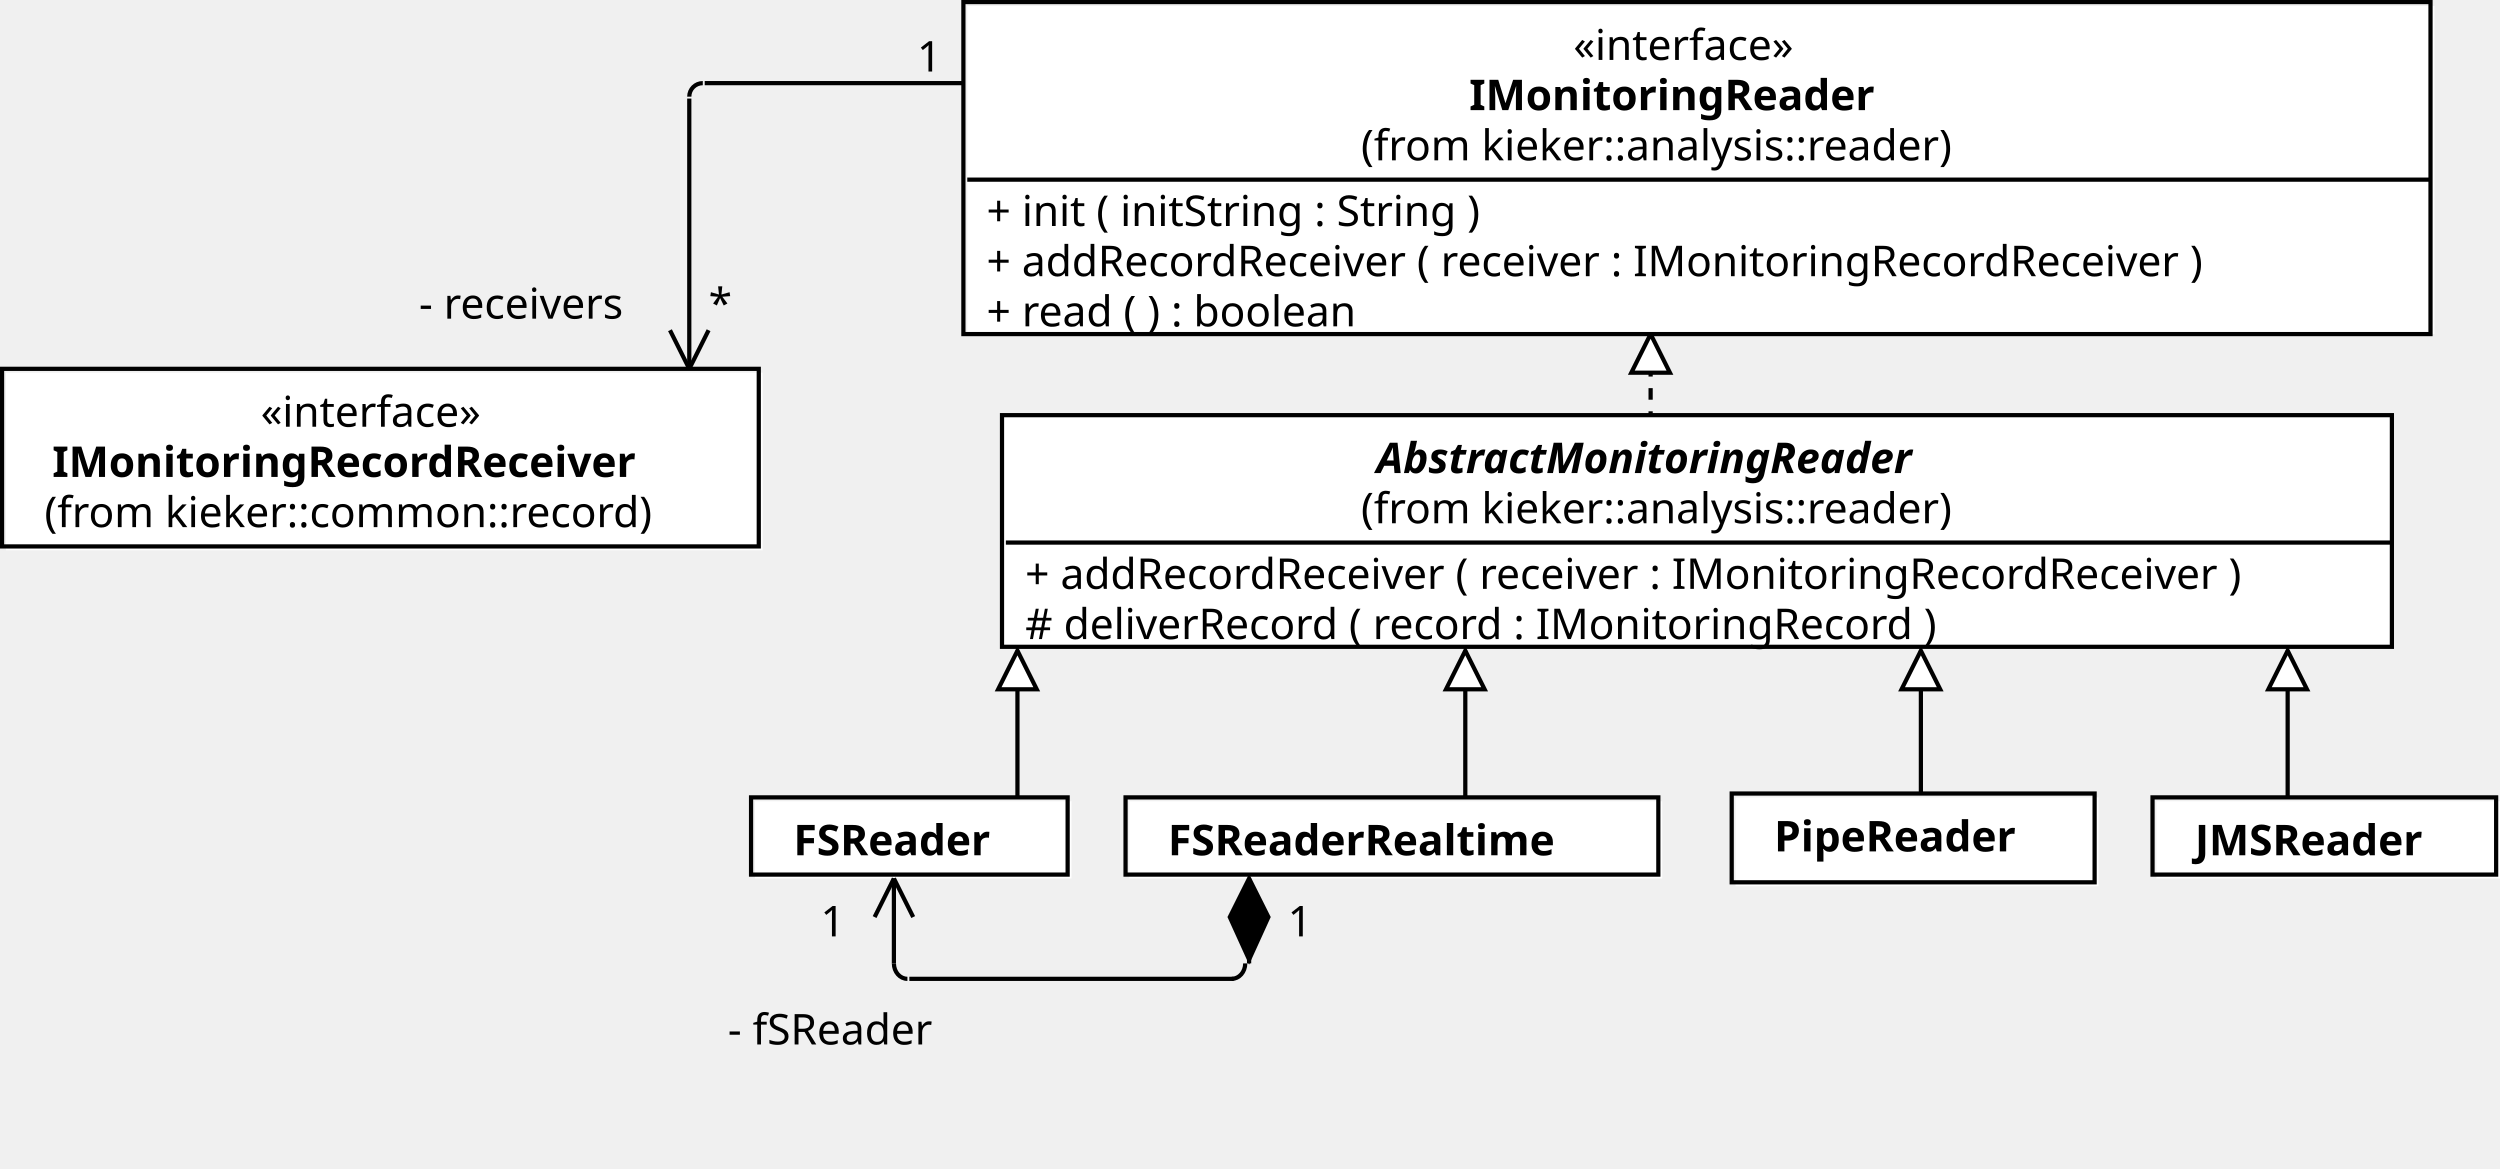
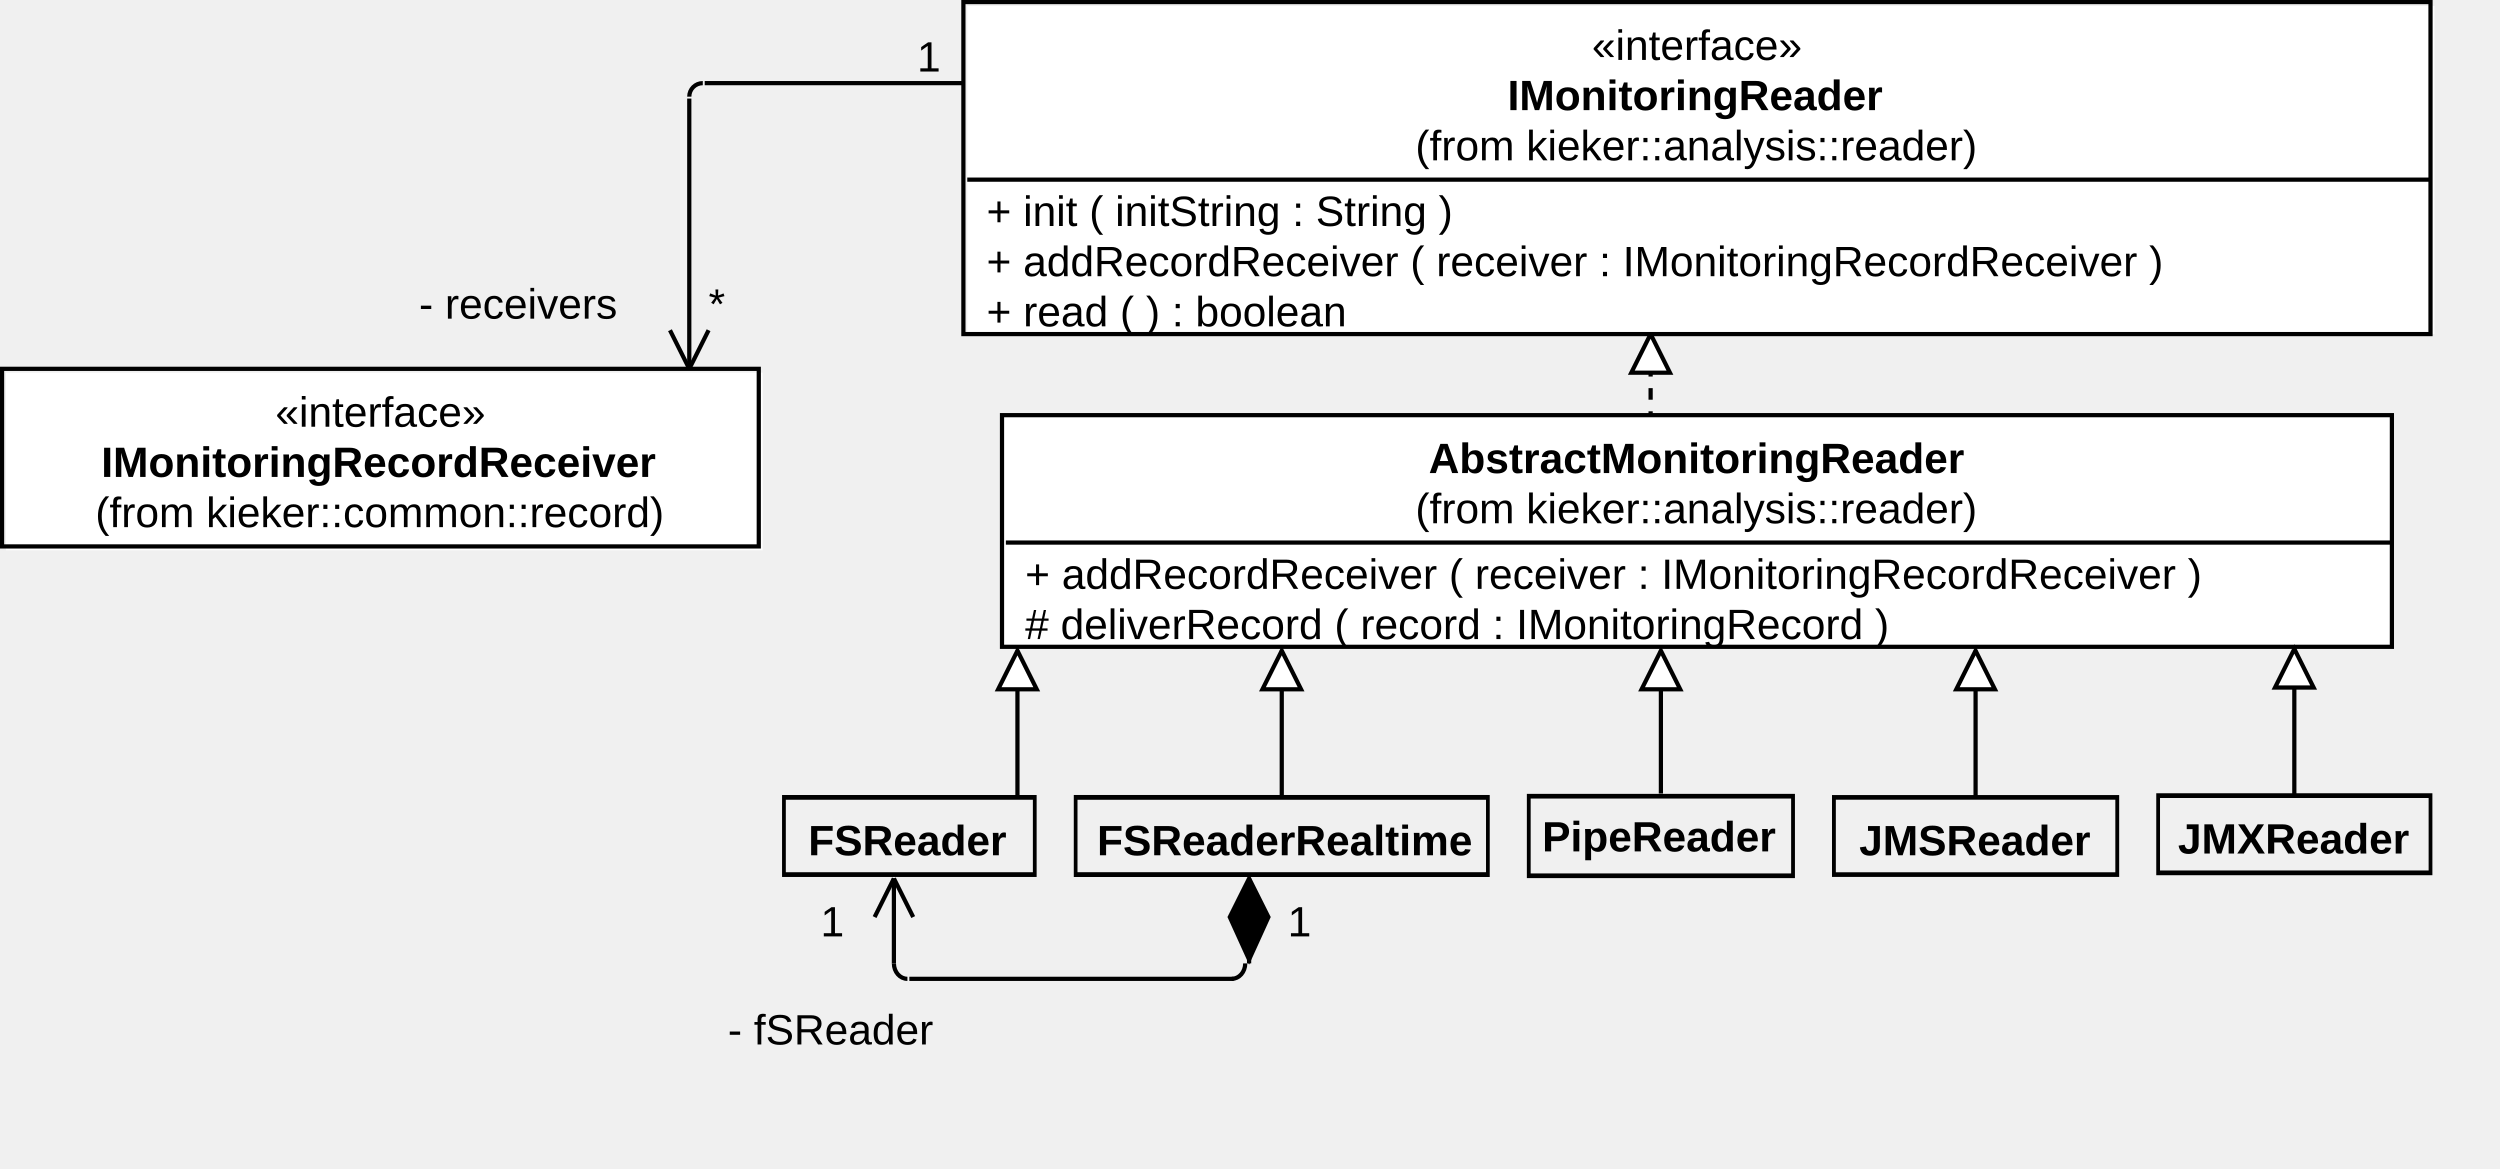
<svg xmlns="http://www.w3.org/2000/svg" xmlns:xlink="http://www.w3.org/1999/xlink" shape-rendering="auto" width="647.531" text-rendering="auto" contentScriptType="text/ecmascript" color-interpolation="auto" color-rendering="auto" preserveAspectRatio="xMidYMid meet" font-size="12" viewBox="0 0 647.531 302.687" image-rendering="auto" stroke-miterlimit="10" zoomAndPan="magnify" version="1.0" contentStyleType="text/css" font-style="normal" height="302.687" font-weight="normal" id="svg2" style="font-size:12px;font-style:normal;font-weight:normal;fill:#000000;fill-opacity:1;stroke:#000000;stroke-width:1;stroke-linecap:square;stroke-linejoin:miter;stroke-miterlimit:10;stroke-opacity:1;stroke-dasharray:none;stroke-dashoffset:0;font-family:Dialog">
  <line clip-path="url(#clipPath41)" x1="436" x2="436" y1="187" y2="134" id="line420" style="font-size:11px;fill:none;stroke-width:1.093;stroke-linecap:butt;stroke-dasharray:3, 3" transform="translate(-8.46875,-47.46875)" />
  <polygon clip-path="url(#clipPath42)" points="441,144 431,144 436,134 " id="polygon422" style="font-size:11px;fill:#ffffff;stroke:none" transform="translate(-8.46875,-47.46875)" />
  <polygon clip-path="url(#clipPath42)" points="441,144 431,144 436,134 " id="polygon424" style="font-size:11px;fill:none;stroke-width:1.093;stroke-linecap:butt" transform="translate(-8.46875,-47.46875)" />
  <rect x="268" y="187" clip-path="url(#clipPath1)" width="360" height="60" id="rect256" style="font-size:11px;fill:#ffffff;stroke-width:1.093;stroke-linecap:butt;fill-opacity:1" transform="translate(-8.46875,-79.46875)" />
  <defs id="genericDefs">
    <defs id="defs1">
      <linearGradient spreadMethod="pad" xlink:show="other" id="linearGradient1" xlink:actuate="onLoad" xlink:type="simple" y2="248" gradientUnits="userSpaceOnUse" y1="234" x2="269" x1="269">
        <stop id="stop9" offset="0%" stop-color="white" stop-opacity="1" />
        <stop id="stop11" offset="100%" stop-color="rgb(236,236,236)" stop-opacity="1" />
      </linearGradient>
      <linearGradient spreadMethod="pad" xlink:show="other" id="linearGradient2" xlink:actuate="onLoad" xlink:type="simple" y2="221" gradientUnits="userSpaceOnUse" y1="188" x2="269" x1="269">
        <stop id="stop14" offset="0%" stop-color="rgb(226,241,254)" stop-opacity="1" />
        <stop id="stop16" offset="100%" stop-color="rgb(188,213,234)" stop-opacity="1" />
      </linearGradient>
      <linearGradient spreadMethod="pad" xlink:show="other" id="linearGradient3" xlink:actuate="onLoad" xlink:type="simple" y2="134" gradientUnits="userSpaceOnUse" y1="121" x2="259" x1="259">
        <stop id="stop19" offset="0%" stop-color="white" stop-opacity="1" />
        <stop id="stop21" offset="100%" stop-color="rgb(236,236,236)" stop-opacity="1" />
      </linearGradient>
      <linearGradient spreadMethod="pad" xlink:show="other" id="linearGradient4" xlink:actuate="onLoad" xlink:type="simple" y2="95" gradientUnits="userSpaceOnUse" y1="49" x2="259" x1="259">
        <stop id="stop24" offset="0%" stop-color="rgb(226,241,254)" stop-opacity="1" />
        <stop id="stop26" offset="100%" stop-color="rgb(188,213,234)" stop-opacity="1" />
      </linearGradient>
      <linearGradient spreadMethod="pad" xlink:show="other" id="linearGradient5" xlink:actuate="onLoad" xlink:type="simple" y2="307" gradientUnits="userSpaceOnUse" y1="287" x2="204" x1="204">
        <stop id="stop29" offset="0%" stop-color="rgb(226,241,254)" stop-opacity="1" />
        <stop id="stop31" offset="100%" stop-color="rgb(188,213,234)" stop-opacity="1" />
      </linearGradient>
      <linearGradient spreadMethod="pad" xlink:show="other" id="linearGradient6" xlink:actuate="onLoad" xlink:type="simple" y2="307" gradientUnits="userSpaceOnUse" y1="287" x2="301" x1="301">
        <stop id="stop34" offset="0%" stop-color="rgb(226,241,254)" stop-opacity="1" />
        <stop id="stop36" offset="100%" stop-color="rgb(188,213,234)" stop-opacity="1" />
      </linearGradient>
      <linearGradient spreadMethod="pad" xlink:show="other" id="linearGradient7" xlink:actuate="onLoad" xlink:type="simple" y2="307" gradientUnits="userSpaceOnUse" y1="287" x2="567" x1="567">
        <stop id="stop39" offset="0%" stop-color="rgb(226,241,254)" stop-opacity="1" />
        <stop id="stop41" offset="100%" stop-color="rgb(188,213,234)" stop-opacity="1" />
      </linearGradient>
      <linearGradient spreadMethod="pad" xlink:show="other" id="linearGradient8" xlink:actuate="onLoad" xlink:type="simple" y2="190" gradientUnits="userSpaceOnUse" y1="144" x2="10" x1="10">
        <stop id="stop44" offset="0%" stop-color="rgb(226,241,254)" stop-opacity="1" />
        <stop id="stop46" offset="100%" stop-color="rgb(188,213,234)" stop-opacity="1" />
      </linearGradient>
      <linearGradient spreadMethod="pad" xlink:show="other" id="linearGradient9" xlink:actuate="onLoad" xlink:type="simple" y2="309" gradientUnits="userSpaceOnUse" y1="286" x2="458" x1="458">
        <stop id="stop49" offset="0%" stop-color="rgb(226,241,254)" stop-opacity="1" />
        <stop id="stop51" offset="100%" stop-color="rgb(188,213,234)" stop-opacity="1" />
      </linearGradient>
      <clipPath id="clipPath1" clipPathUnits="userSpaceOnUse">
        <path id="path54" d="m 267,186 367,0 0,68 -367,0 0,-68 z" />
      </clipPath>
      <clipPath id="clipPath2" clipPathUnits="userSpaceOnUse">
        <path id="path57" d="m 364,190 169,0 0,16 -169,0 0,-16 z" />
      </clipPath>
      <clipPath id="clipPath3" clipPathUnits="userSpaceOnUse">
        <path id="path60" d="m 360,203 177,0 0,16 -177,0 0,-16 z" />
      </clipPath>
      <clipPath id="clipPath4" clipPathUnits="userSpaceOnUse">
        <path id="path63" d="m 273,220 351,0 0,16 -351,0 0,-16 z" />
      </clipPath>
      <clipPath id="clipPath5" clipPathUnits="userSpaceOnUse">
        <path id="path66" d="m 273,233 263,0 0,16 -263,0 0,-16 z" />
      </clipPath>
      <clipPath id="clipPath6" clipPathUnits="userSpaceOnUse">
        <path id="path69" d="m 268,219 362,0 0,30 -362,0 0,-30 z" />
      </clipPath>
      <clipPath id="clipPath7" clipPathUnits="userSpaceOnUse">
        <path id="path72" d="m 267,246 367,0 0,7 -367,0 0,-7 z" />
      </clipPath>
      <clipPath id="clipPath8" clipPathUnits="userSpaceOnUse">
        <path id="path75" d="m 628,186 7,0 0,64 -7,0 0,-64 z" />
      </clipPath>
      <clipPath id="clipPath9" clipPathUnits="userSpaceOnUse">
        <path id="path78" d="m 257,47 387,0 0,93 -387,0 0,-93 z" />
      </clipPath>
      <clipPath id="clipPath10" clipPathUnits="userSpaceOnUse">
        <path id="path81" d="m 415,51 67,0 0,16 -67,0 0,-16 z" />
      </clipPath>
      <clipPath id="clipPath11" clipPathUnits="userSpaceOnUse">
        <path id="path84" d="m 388,64 121,0 0,16 -121,0 0,-16 z" />
      </clipPath>
      <clipPath id="clipPath12" clipPathUnits="userSpaceOnUse">
        <path id="path87" d="m 360,77 177,0 0,16 -177,0 0,-16 z" />
      </clipPath>
      <clipPath id="clipPath13" clipPathUnits="userSpaceOnUse">
        <path id="path90" d="m 263,94 150,0 0,16 -150,0 0,-16 z" />
      </clipPath>
      <clipPath id="clipPath14" clipPathUnits="userSpaceOnUse">
        <path id="path93" d="m 263,107 351,0 0,16 -351,0 0,-16 z" />
      </clipPath>
      <clipPath id="clipPath15" clipPathUnits="userSpaceOnUse">
        <path id="path96" d="m 263,120 115,0 0,15 -115,0 0,-15 z" />
      </clipPath>
      <clipPath id="clipPath16" clipPathUnits="userSpaceOnUse">
        <path id="path99" d="m 258,93 382,0 0,43 -382,0 0,-43 z" />
      </clipPath>
      <clipPath id="clipPath17" clipPathUnits="userSpaceOnUse">
        <path id="path102" d="m 257,133 387,0 0,6 -387,0 0,-6 z" />
      </clipPath>
      <clipPath id="clipPath18" clipPathUnits="userSpaceOnUse">
        <path id="path105" d="m 638,47 7,0 0,89 -7,0 0,-89 z" />
      </clipPath>
      <clipPath id="clipPath19" clipPathUnits="userSpaceOnUse">
        <path id="path108" d="m 202,285 89,0 0,28 -89,0 0,-28 z" />
      </clipPath>
      <clipPath id="clipPath20" clipPathUnits="userSpaceOnUse">
        <path id="path111" d="m 213,289 64,0 0,16 -64,0 0,-16 z" />
      </clipPath>
      <clipPath id="clipPath21" clipPathUnits="userSpaceOnUse">
        <path id="path114" d="m 202,305 89,0 0,7 -89,0 0,-7 z" />
      </clipPath>
      <clipPath id="clipPath22" clipPathUnits="userSpaceOnUse">
        <path id="path117" d="m 285,285 7,0 0,24 -7,0 0,-24 z" />
      </clipPath>
      <clipPath id="clipPath23" clipPathUnits="userSpaceOnUse">
        <path id="path120" d="m 299,285 145,0 0,28 -145,0 0,-28 z" />
      </clipPath>
      <clipPath id="clipPath24" clipPathUnits="userSpaceOnUse">
        <path id="path123" d="m 310,289 120,0 0,16 -120,0 0,-16 z" />
      </clipPath>
      <clipPath id="clipPath25" clipPathUnits="userSpaceOnUse">
        <path id="path126" d="m 299,305 145,0 0,7 -145,0 0,-7 z" />
      </clipPath>
      <clipPath id="clipPath26" clipPathUnits="userSpaceOnUse">
        <path id="path129" d="m 438,285 7,0 0,24 -7,0 0,-24 z" />
      </clipPath>
      <clipPath id="clipPath27" clipPathUnits="userSpaceOnUse">
        <path id="path132" d="m 565,285 96,0 0,28 -96,0 0,-28 z" />
      </clipPath>
      <clipPath id="clipPath28" clipPathUnits="userSpaceOnUse">
        <path id="path135" d="m 576,289 71,0 0,16 -71,0 0,-16 z" />
      </clipPath>
      <clipPath id="clipPath29" clipPathUnits="userSpaceOnUse">
        <path id="path138" d="m 565,305 96,0 0,7 -96,0 0,-7 z" />
      </clipPath>
      <clipPath id="clipPath30" clipPathUnits="userSpaceOnUse">
        <path id="path141" d="m 655,285 7,0 0,24 -7,0 0,-24 z" />
      </clipPath>
      <clipPath id="clipPath31" clipPathUnits="userSpaceOnUse">
        <path id="path144" d="m 8,142 203,0 0,54 -203,0 0,-54 z" />
      </clipPath>
      <clipPath id="clipPath32" clipPathUnits="userSpaceOnUse">
        <path id="path147" d="m 75,146 67,0 0,16 -67,0 0,-16 z" />
      </clipPath>
      <clipPath id="clipPath33" clipPathUnits="userSpaceOnUse">
        <path id="path150" d="m 21,159 175,0 0,16 -175,0 0,-16 z" />
      </clipPath>
      <clipPath id="clipPath34" clipPathUnits="userSpaceOnUse">
        <path id="path153" d="m 19,172 178,0 0,16 -178,0 0,-16 z" />
      </clipPath>
      <clipPath id="clipPath35" clipPathUnits="userSpaceOnUse">
        <path id="path156" d="m 8,188 203,0 0,7 -203,0 0,-7 z" />
      </clipPath>
      <clipPath id="clipPath36" clipPathUnits="userSpaceOnUse">
        <path id="path159" d="m 205,142 7,0 0,50 -7,0 0,-50 z" />
      </clipPath>
      <clipPath id="clipPath37" clipPathUnits="userSpaceOnUse">
        <path id="path162" d="m 456,284 101,0 0,31 -101,0 0,-31 z" />
      </clipPath>
      <clipPath id="clipPath38" clipPathUnits="userSpaceOnUse">
        <path id="path165" d="m 467,288 76,0 0,16 -76,0 0,-16 z" />
      </clipPath>
      <clipPath id="clipPath39" clipPathUnits="userSpaceOnUse">
        <path id="path168" d="m 456,307 101,0 0,7 -101,0 0,-7 z" />
      </clipPath>
      <clipPath id="clipPath40" clipPathUnits="userSpaceOnUse">
        <path id="path171" d="m 551,284 7,0 0,27 -7,0 0,-27 z" />
      </clipPath>
      <clipPath id="clipPath41" clipPathUnits="userSpaceOnUse">
        <path id="path174" d="m -1,-1 672,0 0,377 -672,0 0,-377 z" />
      </clipPath>
      <clipPath id="clipPath42" clipPathUnits="userSpaceOnUse">
        <path id="path177" d="m 429,133 14,0 0,14 -14,0 0,-14 z" />
      </clipPath>
      <clipPath id="clipPath43" clipPathUnits="userSpaceOnUse">
        <path id="path180" d="m 266,246 14,0 0,14 -14,0 0,-14 z" />
      </clipPath>
      <clipPath id="clipPath44" clipPathUnits="userSpaceOnUse">
        <path id="path183" d="m 381,246 14,0 0,14 -14,0 0,-14 z" />
      </clipPath>
      <clipPath id="clipPath45" clipPathUnits="userSpaceOnUse">
        <path id="path186" d="m 341,310 10,0 0,16 -10,0 0,-16 z" />
      </clipPath>
      <clipPath id="clipPath46" clipPathUnits="userSpaceOnUse">
        <path id="path189" d="m 220,310 10,0 0,16 -10,0 0,-16 z" />
      </clipPath>
      <clipPath id="clipPath47" clipPathUnits="userSpaceOnUse">
        <path id="path192" d="m 196,338 63,0 0,16 -63,0 0,-16 z" />
      </clipPath>
      <clipPath id="clipPath48" clipPathUnits="userSpaceOnUse">
        <path id="path195" d="m 326,306 14,0 0,24 -14,0 0,-24 z" />
      </clipPath>
      <clipPath id="clipPath49" clipPathUnits="userSpaceOnUse">
        <path id="path198" d="m 233,306 14,0 0,14 -14,0 0,-14 z" />
      </clipPath>
      <clipPath id="clipPath50" clipPathUnits="userSpaceOnUse">
        <path id="path201" d="m 594,246 14,0 0,14 -14,0 0,-14 z" />
      </clipPath>
      <clipPath id="clipPath51" clipPathUnits="userSpaceOnUse">
        <path id="path204" d="m 245,54 10,0 0,16 -10,0 0,-16 z" />
      </clipPath>
      <clipPath id="clipPath52" clipPathUnits="userSpaceOnUse">
        <path id="path207" d="m 191,118 9,0 0,16 -9,0 0,-16 z" />
      </clipPath>
      <clipPath id="clipPath53" clipPathUnits="userSpaceOnUse">
        <path id="path210" d="m 116,118 64,0 0,16 -64,0 0,-16 z" />
      </clipPath>
      <clipPath id="clipPath54" clipPathUnits="userSpaceOnUse">
        <path id="path213" d="m 181,132 14,0 0,14 -14,0 0,-14 z" />
      </clipPath>
      <clipPath id="clipPath55" clipPathUnits="userSpaceOnUse">
        <path id="path216" d="m 500,246 14,0 0,14 -14,0 0,-14 z" />
      </clipPath>
    </defs>
    <linearGradient xlink:href="#linearGradient8" id="linearGradient3872" gradientUnits="userSpaceOnUse" spreadMethod="pad" x1="10" y1="144" x2="10" y2="190" />
+     <clipPath id="clipPath50-9" clipPathUnits="userSpaceOnUse">
+       <path id="path201-0" d="m 594,246 14,0 0,14 -14,0 0,-14 z" />
+     </clipPath>
+     <clipPath id="clipPath3206" clipPathUnits="userSpaceOnUse">
+       <path id="path3208" d="m 594,246 14,0 0,14 -14,0 0,-14 z" />
+     </clipPath>
+     <clipPath id="clipPath41-7" clipPathUnits="userSpaceOnUse">
+       <path id="path174-2" d="m -1,-1 672,0 0,377 -672,0 0,-377 z" />
+     </clipPath>
+     <clipPath id="clipPath27-7" clipPathUnits="userSpaceOnUse">
+       <path id="path132-2" d="m 565,285 96,0 0,28 -96,0 0,-28 z" />
+     </clipPath>
+     <clipPath id="clipPath28-9" clipPathUnits="userSpaceOnUse">
+       <path id="path135-0" d="m 576,289 71,0 0,16 -71,0 0,-16 z" />
+     </clipPath>
+     <clipPath id="clipPath3216" clipPathUnits="userSpaceOnUse">
+       <path id="path3218" d="m 565,285 96,0 0,28 -96,0 0,-28 z" />
+     </clipPath>
  </defs>
-   <g style="font-size:11px;font-style:italic;font-weight:bold;stroke-width:0;stroke-linejoin:round;stroke-miterlimit:0" id="g226" stroke-miterlimit="0" font-weight="bold" font-style="italic" font-size="11" transform="translate(-8.46875,-79.46875)">
-     <text style="stroke:none" id="text228" clip-path="url(#clipPath2)" y="202" x="365" xml:space="preserve">AbstractMonitoringReader</text>
-     <text style="font-style:normal;font-weight:normal;stroke:none" id="text230" xml:space="preserve" font-weight="normal" font-style="normal" clip-path="url(#clipPath3)" y="215" x="361">(from kieker::analysis::reader)</text>
-     <text style="font-style:normal;font-weight:normal;stroke:none" id="text232" xml:space="preserve" font-weight="normal" font-style="normal" clip-path="url(#clipPath4)" y="232" x="274">+ addRecordReceiver ( receiver : IMonitoringRecordReceiver )</text>
-     <text style="font-style:normal;font-weight:normal;stroke:none" id="text234" xml:space="preserve" font-weight="normal" font-style="normal" clip-path="url(#clipPath5)" y="245" x="274"># deliverRecord ( record : IMonitoringRecord )</text>
-   </g>
+   <text xml:space="preserve" x="365" y="202" clip-path="url(#clipPath2)" id="text228" style="font-size:11px;font-style:normal;font-variant:normal;font-weight:bold;font-stretch:normal;text-align:start;line-height:125%;writing-mode:lr-tb;text-anchor:start;stroke:none;font-family:Arial;-inkscape-font-specification:Arial Bold" transform="translate(5.042725,-79.46875)">AbstractMonitoringReader</text>
+   <text x="361" y="215" clip-path="url(#clipPath3)" font-style="normal" font-weight="normal" xml:space="preserve" id="text230" style="font-size:11px;font-style:normal;font-variant:normal;font-weight:normal;font-stretch:normal;text-align:start;line-height:125%;writing-mode:lr-tb;text-anchor:start;stroke:none;font-family:Arial;-inkscape-font-specification:Arial" transform="translate(5.602539,-79.46875)">(from kieker::analysis::reader)</text>
+   <text x="274" y="232" clip-path="url(#clipPath4)" font-style="normal" font-weight="normal" xml:space="preserve" id="text232" style="font-size:11px;font-style:normal;font-weight:normal;stroke:none;-inkscape-font-specification:Arial;font-family:Arial;font-stretch:normal;font-variant:normal;text-anchor:start;text-align:start;writing-mode:lr;line-height:125%" transform="translate(-8.46875,-79.46875)">+ addRecordReceiver ( receiver : IMonitoringRecordReceiver )</text>
+   <text x="274" y="245" clip-path="url(#clipPath5)" font-style="normal" font-weight="normal" xml:space="preserve" id="text234" style="font-size:11px;font-style:normal;font-weight:normal;stroke:none;-inkscape-font-specification:Arial;font-family:Arial;font-stretch:normal;font-variant:normal;text-anchor:start;text-align:start;writing-mode:lr;line-height:125%" transform="translate(-8.46875,-79.46875)"># deliverRecord ( record : IMonitoringRecord )</text>
  <line clip-path="url(#clipPath6)" x1="269" x2="628" y1="220" y2="220" id="line238" style="font-size:11px;fill:none;stroke-width:1.093;stroke-linecap:butt" transform="translate(-8.46875,-79.46875)" />
  <rect x="259" y="49" clip-path="url(#clipPath9)" width="380" height="85" id="rect258" style="font-size:11px;fill:#ffffff;stroke:none" transform="translate(-8.46875,-47.46875)" />
-   <text xml:space="preserve" x="416" y="63" clip-path="url(#clipPath10)" id="text264" style="font-size:11px;stroke:none" transform="translate(-8.46875,-47.46875)">«interface»</text>
-   <text x="389" y="76" clip-path="url(#clipPath11)" font-weight="bold" xml:space="preserve" id="text266" style="font-size:11px;font-weight:bold;stroke:none" transform="translate(-8.46875,-47.46875)">IMonitoringReader</text>
-   <text xml:space="preserve" x="361" y="89" clip-path="url(#clipPath12)" id="text268" style="font-size:11px;stroke:none" transform="translate(-8.46875,-47.46875)">(from kieker::analysis::reader)</text>
-   <text xml:space="preserve" x="264" y="106" clip-path="url(#clipPath13)" id="text270" style="font-size:11px;stroke:none" transform="translate(-8.46875,-47.46875)">+ init ( initString : String )</text>
-   <text xml:space="preserve" x="264" y="119" clip-path="url(#clipPath14)" id="text272" style="font-size:11px;stroke:none" transform="translate(-8.46875,-47.46875)">+ addRecordReceiver ( receiver : IMonitoringRecordReceiver )</text>
-   <text xml:space="preserve" x="264" y="132" clip-path="url(#clipPath15)" id="text274" style="font-size:11px;stroke:none" transform="translate(-8.46875,-47.46875)">+ read ( ) : boolean</text>
+   <text xml:space="preserve" x="416" y="63" clip-path="url(#clipPath10)" id="text264" style="font-size:11px;font-style:normal;font-variant:normal;font-weight:normal;font-stretch:normal;text-align:start;line-height:125%;writing-mode:lr-tb;text-anchor:start;stroke:none;font-family:Arial;-inkscape-font-specification:Arial" transform="translate(-3.676025,-47.46875)">«interface»</text>
+   <text x="389" y="76" clip-path="url(#clipPath11)" font-weight="bold" xml:space="preserve" id="text266" style="font-size:11px;font-style:normal;font-variant:normal;font-weight:bold;font-stretch:normal;text-align:start;line-height:125%;writing-mode:lr-tb;text-anchor:start;stroke:none;font-family:Arial;-inkscape-font-specification:Arial Bold" transform="translate(1.474365,-47.46875)">IMonitoringReader</text>
+   <text xml:space="preserve" x="361" y="89" clip-path="url(#clipPath12)" id="text268" style="font-size:11px;font-style:normal;font-variant:normal;font-weight:normal;font-stretch:normal;text-align:start;line-height:125%;writing-mode:lr-tb;text-anchor:start;stroke:none;font-family:Arial;-inkscape-font-specification:Arial" transform="translate(5.602539,-47.46875)">(from kieker::analysis::reader)</text>
+   <text xml:space="preserve" x="264" y="106" clip-path="url(#clipPath13)" id="text270" style="font-size:11px;stroke:none;-inkscape-font-specification:Arial;font-family:Arial;font-weight:normal;font-style:normal;font-stretch:normal;font-variant:normal;text-anchor:start;text-align:start;writing-mode:lr;line-height:125%" transform="translate(-8.46875,-47.46875)">+ init ( initString : String )</text>
+   <text xml:space="preserve" x="264" y="119" clip-path="url(#clipPath14)" id="text272" style="font-size:11px;stroke:none;-inkscape-font-specification:Arial;font-family:Arial;font-weight:normal;font-style:normal;font-stretch:normal;font-variant:normal;text-anchor:start;text-align:start;writing-mode:lr;line-height:125%" transform="translate(-8.46875,-47.46875)">+ addRecordReceiver ( receiver : IMonitoringRecordReceiver )</text>
+   <text xml:space="preserve" x="264" y="132" clip-path="url(#clipPath15)" id="text274" style="font-size:11px;stroke:none;-inkscape-font-specification:Arial;font-family:Arial;font-weight:normal;font-style:normal;font-stretch:normal;font-variant:normal;text-anchor:start;text-align:start;writing-mode:lr;line-height:125%" transform="translate(-8.46875,-47.46875)">+ read ( ) : boolean</text>
  <line clip-path="url(#clipPath16)" x1="259" x2="638" y1="94" y2="94" id="line276" style="font-size:11px;fill:none;stroke-width:1.093;stroke-linecap:butt" transform="translate(-8.46875,-47.46875)" />
  <rect x="258" y="48" clip-path="url(#clipPath9)" width="380" height="86" id="rect294" style="font-size:11px;fill:none;stroke-width:1.093;stroke-linecap:butt" transform="translate(-8.46875,-47.46875)" />
-   <rect x="204" y="287" clip-path="url(#clipPath19)" width="82" height="20" id="rect296" style="font-size:11px;fill:#ffffff;stroke:none" transform="translate(-8.46875,-79.46875)" />
-   <text x="214" y="301" clip-path="url(#clipPath20)" font-weight="bold" xml:space="preserve" id="text300" style="font-size:11px;font-weight:bold;stroke:none" transform="translate(-8.46875,-79.46875)">FSReader</text>
-   <rect x="203" y="286" clip-path="url(#clipPath19)" width="82" height="20" id="rect318" style="font-size:11px;fill:none;stroke-width:1.093;stroke-linecap:butt" transform="translate(-8.46875,-79.46875)" />
-   <rect x="301" y="287" clip-path="url(#clipPath23)" width="138" height="20" id="rect320" style="font-size:11px;fill:#ffffff;stroke:none" transform="translate(-8.46875,-79.46875)" />
-   <text x="311" y="301" clip-path="url(#clipPath24)" font-weight="bold" xml:space="preserve" id="text324" style="font-size:11px;font-weight:bold;stroke:none" transform="translate(-8.46875,-79.46875)">FSReaderRealtime</text>
-   <rect x="300" y="286" clip-path="url(#clipPath23)" width="138" height="20" id="rect342" style="font-size:11px;fill:none;stroke-width:1.093;stroke-linecap:butt" transform="translate(-8.46875,-79.46875)" />
-   <rect x="567" y="287" clip-path="url(#clipPath27)" width="89" height="20" id="rect344" style="font-size:11px;fill:#ffffff;stroke:none" transform="translate(-8.46875,-79.46875)" />
-   <text x="577" y="301" clip-path="url(#clipPath28)" font-weight="bold" xml:space="preserve" id="text348" style="font-size:11px;font-weight:bold;stroke:none" transform="translate(-8.46875,-79.46875)">JMSReader</text>
-   <rect x="566" y="286" clip-path="url(#clipPath27)" width="89" height="20" id="rect366" style="font-size:11px;fill:none;stroke-width:1.093;stroke-linecap:butt" transform="translate(-8.46875,-79.46875)" />
+   <g id="g3344" transform="translate(5.1734184e-6,0)">
+     <text transform="translate(-4.64209,-79.46875)" style="font-size:11px;font-style:normal;font-variant:normal;font-weight:bold;font-stretch:normal;text-align:start;line-height:125%;writing-mode:lr-tb;text-anchor:start;stroke:none;font-family:Arial;-inkscape-font-specification:Arial Bold" id="text300" xml:space="preserve" font-weight="bold" clip-path="url(#clipPath20)" y="301" x="214">FSReader</text>
+     <rect transform="matrix(0.7922695,0,0,1,42.21749,-79.46875)" style="font-size:11px;fill:none;stroke-width:1.228;stroke-linecap:butt" id="rect318" height="20" width="82" clip-path="url(#clipPath19)" y="286" x="203" />
+   </g>
+   <g id="g3340" transform="translate(5.45976,0)">
+     <text transform="translate(-32.29736,-79.46875)" style="font-size:11px;font-style:normal;font-variant:normal;font-weight:bold;font-stretch:normal;text-align:start;line-height:125%;writing-mode:lr-tb;text-anchor:start;stroke:none;font-family:Arial;-inkscape-font-specification:Arial Bold" id="text324" xml:space="preserve" font-weight="bold" clip-path="url(#clipPath24)" y="301" x="311">FSReaderRealtime</text>
+     <rect transform="matrix(0.7737042,0,0,1,41.03438,-79.46875)" style="font-size:11px;fill:none;stroke-width:1.242;stroke-linecap:butt" id="rect342" height="20" width="138" clip-path="url(#clipPath23)" y="286" x="300" />
+   </g>
+   <g id="g3328" transform="translate(15.80723,0)">
+     <text transform="translate(-111.2544,-79.46875)" style="font-size:11px;font-style:normal;font-variant:normal;font-weight:bold;font-stretch:normal;text-align:start;line-height:125%;writing-mode:lr-tb;text-anchor:start;stroke:none;font-family:Arial;-inkscape-font-specification:Arial Bold" id="text348" xml:space="preserve" font-weight="bold" clip-path="url(#clipPath28)" y="301" x="577">JMSReader</text>
+     <rect transform="matrix(0.8245572,0,0,1,-7.498649,-79.46875)" style="font-size:11px;fill:none;stroke-width:1.204;stroke-linecap:butt" id="rect366" height="20" width="89" clip-path="url(#clipPath27)" y="286" x="566" />
+   </g>
  <rect x="10" y="144" clip-path="url(#clipPath31)" width="196" height="46" id="rect368" style="font-size:11px;fill:#ffffff;stroke:none" transform="translate(-8.46875,-47.46875)" />
-   <text xml:space="preserve" x="76" y="158" clip-path="url(#clipPath32)" id="text372" style="font-size:11px;stroke:none" transform="translate(-8.46875,-47.46875)">«interface»</text>
-   <text x="22" y="171" clip-path="url(#clipPath33)" font-weight="bold" xml:space="preserve" id="text374" style="font-size:11px;font-weight:bold;stroke:none" transform="translate(-8.46875,-47.46875)">IMonitoringRecordReceiver</text>
-   <text xml:space="preserve" x="20" y="184" clip-path="url(#clipPath34)" id="text376" style="font-size:11px;stroke:none" transform="translate(-8.46875,-47.46875)">(from kieker::common::record)</text>
+   <text xml:space="preserve" x="76" y="158" clip-path="url(#clipPath32)" id="text372" style="font-size:11px;font-style:normal;font-variant:normal;font-weight:normal;font-stretch:normal;text-align:start;line-height:125%;writing-mode:lr-tb;text-anchor:start;stroke:none;font-family:Arial;-inkscape-font-specification:Arial" transform="translate(-4.676025,-47.46875)">«interface»</text>
+   <text x="22" y="171" clip-path="url(#clipPath33)" font-weight="bold" xml:space="preserve" id="text374" style="font-size:11px;font-style:normal;font-variant:normal;font-weight:bold;font-stretch:normal;text-align:start;line-height:125%;writing-mode:lr-tb;text-anchor:start;stroke:none;font-family:Arial;-inkscape-font-specification:Arial Bold" transform="translate(4.228271,-47.46875)">IMonitoringRecordReceiver</text>
+   <text xml:space="preserve" x="20" y="184" clip-path="url(#clipPath34)" id="text376" style="font-size:11px;font-style:normal;font-variant:normal;font-weight:normal;font-stretch:normal;text-align:start;line-height:125%;writing-mode:lr-tb;text-anchor:start;stroke:none;font-family:Arial;-inkscape-font-specification:Arial" transform="translate(4.689453,-47.46875)">(from kieker::common::record)</text>
  <rect x="9" y="143" clip-path="url(#clipPath31)" width="196" height="46" id="rect394" style="font-size:11px;fill:none;stroke-width:1.093;stroke-linecap:butt" transform="translate(-8.46875,-47.46875)" />
-   <rect x="458" y="286" clip-path="url(#clipPath37)" width="94" height="23" id="rect396" style="font-size:11px;fill:#ffffff;stroke:none" transform="translate(-8.46875,-79.46875)" />
-   <text x="468" y="300" clip-path="url(#clipPath38)" font-weight="bold" xml:space="preserve" id="text400" style="font-size:11px;font-weight:bold;stroke:none" transform="translate(-8.46875,-79.46875)">PipeReader</text>
-   <rect x="457" y="285" clip-path="url(#clipPath37)" width="94" height="23" id="rect418" style="font-size:11px;fill:none;stroke-width:1.093;stroke-linecap:butt" transform="translate(-8.46875,-79.46875)" />
-   <line clip-path="url(#clipPath41)" x1="272" x2="272" y1="286" y2="248" id="line426" style="font-size:11px;fill:none;stroke-width:1.093;stroke-linecap:butt" transform="translate(-8.46875,-79.46875)" />
-   <polygon clip-path="url(#clipPath43)" points="267,258 272,248 277,258 " id="polygon428" style="font-size:11px;fill:#ffffff;stroke:none" transform="translate(-8.46875,-79.46875)" />
-   <polygon clip-path="url(#clipPath43)" points="267,258 272,248 277,258 " id="polygon430" style="font-size:11px;fill:none;stroke-width:1.093;stroke-linecap:butt" transform="translate(-8.46875,-79.46875)" />
-   <line clip-path="url(#clipPath41)" x1="388" x2="388" y1="286" y2="248" id="line432" style="font-size:11px;fill:none;stroke-width:1.093;stroke-linecap:butt" transform="translate(-8.46875,-79.46875)" />
-   <polygon clip-path="url(#clipPath44)" points="383,258 388,248 393,258 " id="polygon434" style="font-size:11px;fill:#ffffff;stroke:none" transform="translate(-8.46875,-79.46875)" />
-   <polygon clip-path="url(#clipPath44)" points="383,258 388,248 393,258 " id="polygon436" style="font-size:11px;fill:none;stroke-width:1.093;stroke-linecap:butt" transform="translate(-8.46875,-79.46875)" />
+   <g id="g3336" transform="translate(12.0869,0)">
+     <text transform="translate(-80.64948,-79.46875)" style="font-size:11px;font-style:normal;font-variant:normal;font-weight:bold;font-stretch:normal;text-align:start;line-height:125%;writing-mode:lr-tb;text-anchor:start;stroke:none;font-family:Arial;-inkscape-font-specification:Arial Bold" id="text400" xml:space="preserve" font-weight="bold" clip-path="url(#clipPath38)" y="300" x="468">PipeReader</text>
+     <rect transform="matrix(0.7281825,0,0,0.8959674,51.10144,-49.12308)" style="font-size:11px;fill:none;stroke-width:1.353;stroke-linecap:butt" id="rect418" height="23" width="94" clip-path="url(#clipPath37)" y="285" x="457" />
+   </g>
+   <g id="g3363">
+     <line transform="translate(-8.46875,-79.46875)" style="font-size:11px;fill:none;stroke-width:1.093;stroke-linecap:butt" id="line426" y2="248" y1="286" x2="272" x1="272" clip-path="url(#clipPath41)" />
+     <polygon transform="translate(-8.46875,-79.46875)" style="font-size:11px;fill:#ffffff;stroke:none" id="polygon428" points="267,258 272,248 277,258 " clip-path="url(#clipPath43)" />
+     <polygon transform="translate(-8.46875,-79.46875)" style="font-size:11px;fill:none;stroke-width:1.093;stroke-linecap:butt" id="polygon430" points="267,258 272,248 277,258 " clip-path="url(#clipPath43)" />
+   </g>
+   <g id="g3358" transform="translate(-13.54024,0)">
+     <line transform="translate(-42.46875,-79.46875)" style="font-size:11px;fill:none;stroke-width:1.093;stroke-linecap:butt" id="line432" y2="248" y1="286" x2="388" x1="388" clip-path="url(#clipPath41)" />
+     <polygon transform="translate(-42.46875,-79.46875)" style="font-size:11px;fill:#ffffff;stroke:none" id="polygon434" points="393,258 383,258 388,248 " clip-path="url(#clipPath44)" />
+     <polygon transform="translate(-42.46875,-79.46875)" style="font-size:11px;fill:none;stroke-width:1.093;stroke-linecap:butt" id="polygon436" points="393,258 383,258 388,248 " clip-path="url(#clipPath44)" />
+   </g>
  <line clip-path="url(#clipPath41)" x1="332" x2="332" y1="307" y2="329" id="line438" style="font-size:11px;fill:none;stroke-width:1.093;stroke-linecap:butt" transform="translate(-8.46875,-79.46875)" />
  <path d="m 327.5,333 a 3.5,4 0 0 0 3.5,-4" clip-path="url(#clipPath41)" id="path440" style="font-size:11px;fill:none;stroke-width:1.093;stroke-linecap:butt" transform="translate(-8.46875,-79.46875)" />
  <line clip-path="url(#clipPath41)" x1="328" x2="244" y1="333" y2="333" id="line442" style="font-size:11px;fill:none;stroke-width:1.093;stroke-linecap:butt" transform="translate(-8.46875,-79.46875)" />
  <path d="m 240,329 a 3.5,4 0 0 0 3.5,4" clip-path="url(#clipPath41)" id="path444" style="font-size:11px;fill:none;stroke-width:1.093;stroke-linecap:butt" transform="translate(-8.46875,-79.46875)" />
  <line clip-path="url(#clipPath41)" x1="240" x2="240" y1="329" y2="307" id="line446" style="font-size:11px;fill:none;stroke-width:1.093;stroke-linecap:butt" transform="translate(-8.46875,-79.46875)" />
-   <text xml:space="preserve" x="342" y="322" clip-path="url(#clipPath45)" id="text448" style="font-size:11px;stroke:none" transform="translate(-8.46875,-79.46875)">1</text>
-   <text xml:space="preserve" x="221" y="322" clip-path="url(#clipPath46)" id="text450" style="font-size:11px;stroke:none" transform="translate(-8.46875,-79.46875)">1</text>
-   <text xml:space="preserve" x="197" y="350" clip-path="url(#clipPath47)" id="text452" style="font-size:11px;stroke:none" transform="translate(-8.46875,-79.46875)">- fSReader</text>
+   <text xml:space="preserve" x="342" y="322" clip-path="url(#clipPath45)" id="text448" style="font-size:11px;stroke:none;-inkscape-font-specification:Arial;font-family:Arial;font-weight:normal;font-style:normal;font-stretch:normal;font-variant:normal;text-anchor:start;text-align:start;writing-mode:lr;line-height:125%" transform="translate(-8.46875,-79.46875)">1</text>
+   <text xml:space="preserve" x="221" y="322" clip-path="url(#clipPath46)" id="text450" style="font-size:11px;stroke:none;-inkscape-font-specification:Arial;font-family:Arial;font-weight:normal;font-style:normal;font-stretch:normal;font-variant:normal;text-anchor:start;text-align:start;writing-mode:lr;line-height:125%" transform="translate(-8.46875,-79.46875)">1</text>
+   <text xml:space="preserve" x="197" y="350" clip-path="url(#clipPath47)" id="text452" style="font-size:11px;stroke:none;-inkscape-font-specification:Arial;font-family:Arial;font-weight:normal;font-style:normal;font-stretch:normal;font-variant:normal;text-anchor:start;text-align:start;writing-mode:lr;line-height:125%" transform="translate(-8.46875,-79.46875)">- fSReader</text>
  <polygon clip-path="url(#clipPath48)" points="327,317 332,307 337,317 332,328 " id="polygon454" style="font-size:11px;stroke:none" transform="translate(-8.46875,-79.46875)" />
  <polygon clip-path="url(#clipPath48)" points="327,317 332,307 337,317 332,328 " id="polygon456" style="font-size:11px;fill:none;stroke-width:1.093;stroke-linecap:butt" transform="translate(-8.46875,-79.46875)" />
  <line clip-path="url(#clipPath49)" x1="245" x2="240" y1="317" y2="307" id="line458" style="font-size:11px;fill:none;stroke-width:1.093;stroke-linecap:butt" transform="translate(-8.46875,-79.46875)" />
  <line clip-path="url(#clipPath49)" x1="240" x2="235" y1="307" y2="317" id="line460" style="font-size:11px;fill:none;stroke-width:1.093;stroke-linecap:butt" transform="translate(-8.46875,-79.46875)" />
-   <line clip-path="url(#clipPath41)" x1="601" x2="601" y1="286" y2="248" id="line462" style="font-size:11px;fill:none;stroke-width:1.093;stroke-linecap:butt" transform="translate(-8.46875,-79.46875)" />
-   <polygon clip-path="url(#clipPath50)" points="596,258 601,248 606,258 " id="polygon464" style="font-size:11px;fill:#ffffff;stroke:none" transform="translate(-8.46875,-79.46875)" />
-   <polygon clip-path="url(#clipPath50)" points="596,258 601,248 606,258 " id="polygon466" style="font-size:11px;fill:none;stroke-width:1.093;stroke-linecap:butt" transform="translate(-8.46875,-79.46875)" />
+   <g id="g3348" transform="translate(25.30723,0)">
+     <line transform="translate(-114.6065,-79.46875)" style="font-size:11px;fill:none;stroke-width:1.093;stroke-linecap:butt" id="line462" y2="248" y1="286" x2="601" x1="601" clip-path="url(#clipPath41)" />
+     <polygon transform="translate(-114.6065,-79.46875)" style="font-size:11px;fill:#ffffff;stroke:none" id="polygon464" points="596,258 601,248 606,258 " clip-path="url(#clipPath50)" />
+     <polygon transform="translate(-114.6065,-79.46875)" style="font-size:11px;fill:none;stroke-width:1.093;stroke-linecap:butt" id="polygon466" points="596,258 601,248 606,258 " clip-path="url(#clipPath50)" />
+   </g>
  <line clip-path="url(#clipPath41)" x1="258" x2="191" y1="69" y2="69" id="line468" style="font-size:11px;fill:none;stroke-width:1.093;stroke-linecap:butt" transform="translate(-8.46875,-47.46875)" />
  <path d="M 190.5,69 A 3.5,3.5 0 0 0 187,72.5" clip-path="url(#clipPath41)" id="path470" style="font-size:11px;fill:none;stroke-width:1.093;stroke-linecap:butt" transform="translate(-8.46875,-47.46875)" />
  <line clip-path="url(#clipPath41)" x1="187" x2="187" y1="73" y2="143" id="line472" style="font-size:11px;fill:none;stroke-width:1.093;stroke-linecap:butt" transform="translate(-8.46875,-47.46875)" />
-   <text xml:space="preserve" x="246" y="66" clip-path="url(#clipPath51)" id="text474" style="font-size:11px;stroke:none" transform="translate(-8.46875,-47.46875)">1</text>
-   <text xml:space="preserve" x="192" y="130" clip-path="url(#clipPath52)" id="text476" style="font-size:11px;stroke:none" transform="translate(-8.46875,-47.46875)">*</text>
-   <text xml:space="preserve" x="117" y="130" clip-path="url(#clipPath53)" id="text478" style="font-size:11px;stroke:none" transform="translate(-8.46875,-47.46875)">- receivers</text>
+   <text xml:space="preserve" x="246" y="66" clip-path="url(#clipPath51)" id="text474" style="font-size:11px;stroke:none;-inkscape-font-specification:Arial;font-family:Arial;font-weight:normal;font-style:normal;font-stretch:normal;font-variant:normal;text-anchor:start;text-align:start;writing-mode:lr;line-height:125%" transform="translate(-8.46875,-47.46875)">1</text>
+   <text xml:space="preserve" x="192" y="130" clip-path="url(#clipPath52)" id="text476" style="font-size:11px;stroke:none;-inkscape-font-specification:Arial;font-family:Arial;font-weight:normal;font-style:normal;font-stretch:normal;font-variant:normal;text-anchor:start;text-align:start;writing-mode:lr;line-height:125%" transform="translate(-8.46875,-47.46875)">*</text>
+   <text xml:space="preserve" x="117" y="130" clip-path="url(#clipPath53)" id="text478" style="font-size:11px;stroke:none;-inkscape-font-specification:Arial;font-family:Arial;font-weight:normal;font-style:normal;font-stretch:normal;font-variant:normal;text-anchor:start;text-align:start;writing-mode:lr;line-height:125%" transform="translate(-8.46875,-47.46875)">- receivers</text>
  <line clip-path="url(#clipPath54)" x1="182" x2="187" y1="133" y2="143" id="line480" style="font-size:11px;fill:none;stroke-width:1.093;stroke-linecap:butt" transform="translate(-8.46875,-47.46875)" />
  <line clip-path="url(#clipPath54)" x1="187" x2="192" y1="143" y2="133" id="line482" style="font-size:11px;fill:none;stroke-width:1.093;stroke-linecap:butt" transform="translate(-8.46875,-47.46875)" />
-   <line clip-path="url(#clipPath41)" x1="506" x2="506" y1="285" y2="248" id="line484" style="font-size:11px;fill:none;stroke-width:1.093;stroke-linecap:butt" transform="translate(-8.46875,-79.46875)" />
-   <polygon clip-path="url(#clipPath55)" points="501,258 506,248 511,258 " id="polygon486" style="font-size:11px;fill:#ffffff;stroke:none" transform="translate(-8.46875,-79.46875)" />
-   <polygon clip-path="url(#clipPath55)" points="501,258 506,248 511,258 " id="polygon488" style="font-size:11px;fill:none;stroke-width:1.093;stroke-linecap:butt" transform="translate(-8.46875,-79.46875)" />
+   <g id="g3353" transform="translate(10.0869,0)">
+     <line transform="translate(-85.8946,-79.46875)" style="font-size:11px;fill:none;stroke-width:1.093;stroke-linecap:butt" id="line484" y2="248" y1="285" x2="506" x1="506" clip-path="url(#clipPath41)" />
+     <polygon transform="translate(-85.8946,-79.46875)" style="font-size:11px;fill:#ffffff;stroke:none" id="polygon486" points="506,248 511,258 501,258 " clip-path="url(#clipPath55)" />
+     <polygon transform="translate(-85.8946,-79.46875)" style="font-size:11px;fill:none;stroke-width:1.093;stroke-linecap:butt" id="polygon488" points="506,248 511,258 501,258 " clip-path="url(#clipPath55)" />
+   </g>
+   <g id="g3332" transform="translate(1.5935443e-5,0)">
+     <text transform="translate(-12.89001,-79.9223)" style="font-size:11px;font-style:normal;font-variant:normal;font-weight:bold;font-stretch:normal;text-align:start;line-height:125%;writing-mode:lr-tb;text-anchor:start;fill:#000000;fill-opacity:1;stroke:none;font-family:Arial;-inkscape-font-specification:Arial Bold" id="text348-0" xml:space="preserve" font-weight="bold" clip-path="url(#clipPath28-9)" y="301" x="577">JMXReader</text>
+     <rect transform="matrix(0.7926585,0,0,1,110.3399,-79.9223)" style="font-size:11px;font-style:normal;font-weight:normal;fill:none;stroke:#000000;stroke-width:1.228;stroke-linecap:butt;stroke-linejoin:miter;stroke-miterlimit:10;stroke-opacity:1;stroke-dasharray:none;stroke-dashoffset:0;font-family:Dialog" id="rect366-4" height="20" width="89" clip-path="url(#clipPath27-7)" y="286" x="566" />
+   </g>
+   <g id="g3323" transform="translate(9.500022,0)">
+     <line transform="translate(-16.24206,-79.9223)" style="font-size:11px;font-style:normal;font-weight:normal;fill:none;stroke:#000000;stroke-width:1.093;stroke-linecap:butt;stroke-linejoin:miter;stroke-miterlimit:10;stroke-opacity:1;stroke-dasharray:none;stroke-dashoffset:0;font-family:Dialog" id="line462-1" y2="248" y1="286" x2="601" x1="601" clip-path="url(#clipPath41-7)" />
+     <polygon transform="translate(-16.24206,-79.9223)" style="font-size:11px;font-style:normal;font-weight:normal;fill:#ffffff;fill-opacity:1;stroke:none;font-family:Dialog" id="polygon464-7" points="601,248 606,258 596,258 " clip-path="url(#clipPath50-9)" />
+     <polygon transform="translate(-16.24206,-79.9223)" style="font-size:11px;font-style:normal;font-weight:normal;fill:none;stroke:#000000;stroke-width:1.093;stroke-linecap:butt;stroke-linejoin:miter;stroke-miterlimit:10;stroke-opacity:1;stroke-dasharray:none;stroke-dashoffset:0;font-family:Dialog" id="polygon466-9" points="601,248 606,258 596,258 " clip-path="url(#clipPath50-9)" />
+   </g>
</svg>
